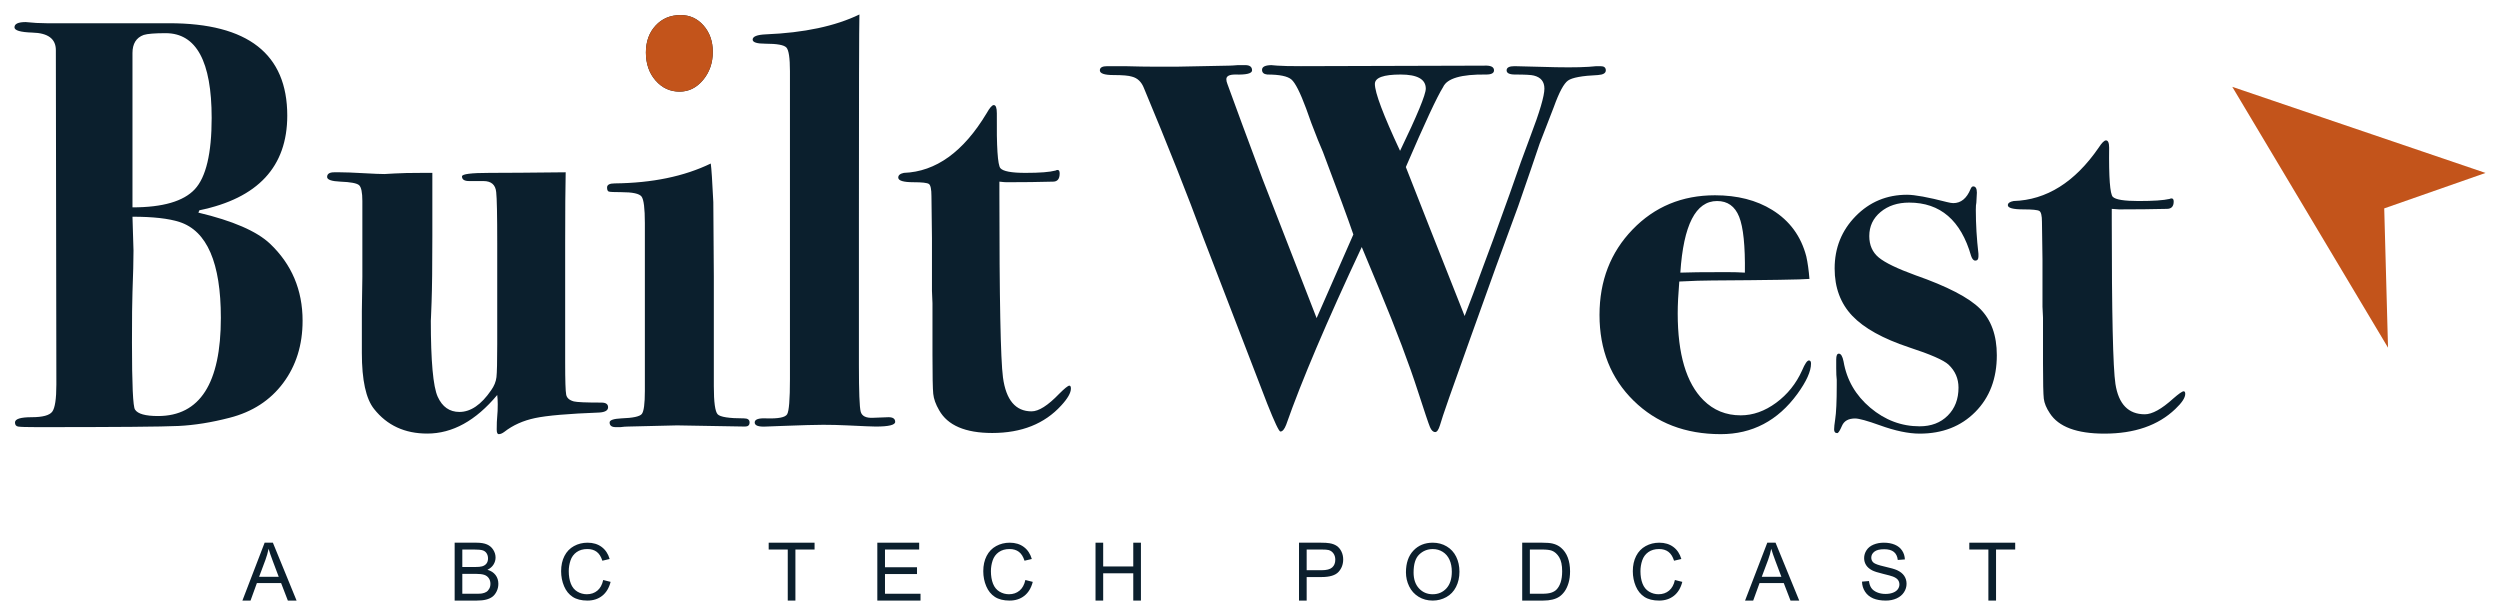
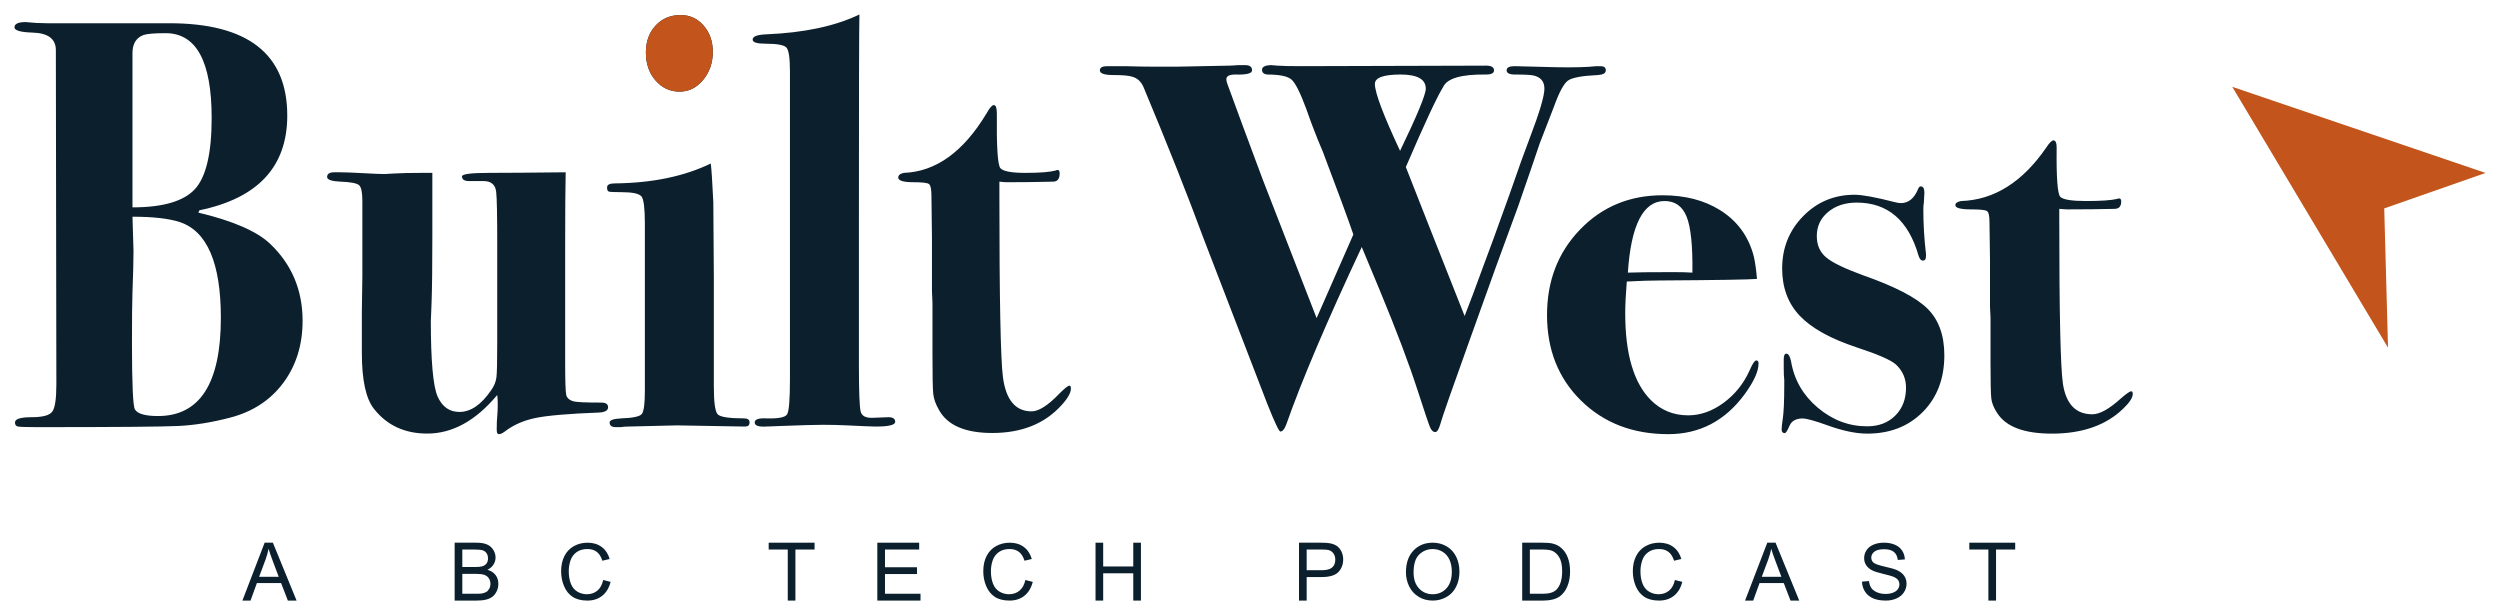
<svg xmlns="http://www.w3.org/2000/svg" width="691" height="170" viewBox="26 24 691 170" role="img">
  <path fill="#0B1F2D" transform="translate(30 28) scale(0.1411992 0.1615599)" d="M564.000 524.000Q564.000 586.000 526.000 630.500Q488.000 675.000 421.000 690.000Q368.000 702.000 321.000 704.000Q274.000 706.000 45.000 706.000Q13.000 706.000 7.000 705.000Q1.000 704.000 1.000 698.000Q1.000 689.000 33.500 689.000Q66.000 689.000 74.000 679.500Q82.000 670.000 82.000 633.000L81.000 61.000Q81.000 32.000 35.000 31.000Q0.000 30.000 0.000 22.000Q0.000 13.000 22.000 13.000Q43.000 15.000 63.000 15.000L303.000 15.000Q534.000 15.000 534.000 173.000Q534.000 304.000 362.000 335.000L360.000 339.000Q461.000 360.000 500.000 392.000Q564.000 445.000 564.000 524.000ZM386.000 177.000Q386.000 32.000 296.000 32.000Q264.000 32.000 253.000 35.000Q231.000 42.000 231.000 66.000L231.000 330.000Q320.000 330.000 353.000 299.000Q386.000 268.000 386.000 177.000ZM404.000 519.000Q404.000 378.000 323.000 355.000Q291.000 346.000 231.000 346.000L233.000 404.000Q233.000 429.000 231.000 475.000Q230.000 498.000 230.000 561.000Q230.000 669.000 236.000 676.000Q244.000 687.000 281.000 687.000Q404.000 687.000 404.000 519.000ZM1162.000 672.000Q1162.000 680.000 1145.000 681.000Q1054.000 684.000 1019.000 690.500Q984.000 697.000 959.000 714.000Q953.000 718.000 948.000 718.000Q944.000 718.000 944.000 710.000Q944.000 696.000 945.000 687.500Q946.000 679.000 946.000 667.000Q946.000 658.000 945.000 651.000Q882.000 717.000 808.000 717.000Q742.000 717.000 704.000 675.000Q680.000 649.000 680.000 579.000L680.000 508.000Q680.000 496.000 681.000 449.000Q681.000 402.000 681.000 319.000Q681.000 297.000 674.500 292.000Q668.000 287.000 638.000 286.000Q612.000 285.000 612.000 278.000Q612.000 270.000 626.000 270.000L637.000 270.000Q652.000 270.000 682.500 271.500Q713.000 273.000 724.000 273.000Q726.000 273.000 744.500 272.000Q763.000 271.000 799.000 271.000L818.000 271.000L818.000 379.000Q818.000 456.000 816.500 492.000Q815.000 528.000 815.000 523.000Q815.000 628.000 828.500 654.000Q842.000 680.000 871.000 680.000Q904.000 680.000 933.000 643.000Q942.000 632.000 943.500 620.500Q945.000 609.000 945.000 564.000L945.000 392.000Q945.000 319.000 943.000 304.000Q941.000 285.000 918.000 285.000L890.000 285.000Q876.000 285.000 876.000 277.000Q876.000 271.000 930.000 271.000Q977.000 271.000 1079.000 270.000Q1078.000 308.000 1078.000 392.000L1078.000 595.000Q1078.000 642.000 1080.000 650.500Q1082.000 659.000 1095.000 662.000Q1104.000 664.000 1149.000 664.000Q1162.000 664.000 1162.000 672.000ZM1367.000 64.000Q1367.000 92.000 1348.000 112.000Q1329.000 132.000 1302.000 132.000Q1274.000 132.000 1255.000 113.000Q1236.000 94.000 1236.000 65.000Q1236.000 37.000 1255.000 19.000Q1274.000 1.000 1304.000 1.000Q1331.000 1.000 1349.000 19.000Q1367.000 37.000 1367.000 64.000ZM1439.000 698.000Q1439.000 705.000 1430.000 705.000L1297.000 703.000L1201.000 705.000Q1195.000 705.000 1186.000 706.000Q1178.000 706.000 1177.000 706.000Q1165.000 706.000 1165.000 698.000Q1165.000 692.000 1188.000 691.000Q1222.000 690.000 1228.000 683.500Q1234.000 677.000 1234.000 644.000L1234.000 357.000Q1234.000 319.000 1227.500 311.500Q1221.000 304.000 1188.000 304.000Q1167.000 304.000 1163.500 303.000Q1160.000 302.000 1160.000 296.000Q1160.000 289.000 1175.000 289.000Q1285.000 288.000 1363.000 255.000Q1365.000 267.000 1368.000 321.000L1369.000 448.000L1369.000 636.000Q1369.000 677.000 1376.500 684.000Q1384.000 691.000 1428.000 691.000Q1439.000 691.000 1439.000 698.000ZM1724.000 697.000Q1724.000 705.000 1686.000 705.000Q1677.000 705.000 1630.000 703.000Q1606.000 702.000 1583.000 702.000Q1561.000 702.000 1501.000 704.000L1471.000 705.000Q1449.000 706.000 1449.000 698.000Q1449.000 690.000 1472.000 691.000Q1507.000 692.000 1512.500 684.000Q1518.000 676.000 1518.000 624.000L1518.000 97.000Q1518.000 63.000 1511.000 56.500Q1504.000 50.000 1470.000 50.000Q1445.000 50.000 1445.000 43.000Q1445.000 35.000 1471.000 34.000Q1583.000 30.000 1654.000 0.000Q1653.000 30.000 1653.000 351.000L1653.000 600.000Q1653.000 668.000 1656.500 679.500Q1660.000 691.000 1681.000 690.000L1711.000 689.000Q1724.000 689.000 1724.000 697.000ZM2068.000 640.000Q2068.000 651.000 2049.000 669.000Q2000.000 716.000 1914.000 716.000Q1835.000 716.000 1810.000 677.000Q1800.000 662.000 1798.500 649.000Q1797.000 636.000 1797.000 582.000L1797.000 534.000Q1797.000 515.000 1797.000 494.000Q1796.000 473.000 1796.000 473.000L1796.000 383.000L1795.000 311.000Q1795.000 293.000 1790.000 290.000Q1785.000 287.000 1760.000 287.000Q1730.000 287.000 1730.000 279.000Q1730.000 273.000 1741.000 271.000Q1835.000 268.000 1903.000 169.000Q1912.000 155.000 1917.000 155.000Q1923.000 155.000 1923.000 169.000Q1922.000 255.000 1930.000 263.000Q1938.000 271.000 1979.000 271.000Q2021.000 271.000 2038.000 267.000Q2040.000 266.000 2042.000 266.000Q2046.000 266.000 2046.000 272.000Q2046.000 286.000 2033.000 286.000Q1992.000 287.000 1942.000 287.000Q1938.000 287.000 1928.000 286.000L1928.000 307.000Q1928.000 575.000 1935.000 621.000Q1944.000 679.000 1991.000 679.000Q2012.000 679.000 2045.000 649.000Q2061.000 635.000 2065.000 635.000Q2068.000 635.000 2068.000 640.000Z" />
-   <path fill="#0B1F2D" transform="translate(330 42) scale(0.1450677 0.1444759)" d="M964.000 10.000Q964.000 18.000 949.000 19.000Q904.000 21.000 892.000 29.500Q880.000 38.000 865.000 80.000Q856.000 103.000 838.000 150.000Q825.000 189.000 797.000 270.000Q783.000 308.000 755.000 385.000L706.000 522.000Q654.000 667.000 648.000 689.000Q644.000 702.000 639.000 702.000Q633.000 702.000 629.000 692.500Q625.000 683.000 606.000 624.000Q581.000 546.000 533.000 430.000L499.000 348.000Q399.000 562.000 355.000 688.000Q350.000 701.000 344.000 701.000Q340.000 701.000 319.000 648.000L197.000 330.000Q153.000 210.000 84.000 44.000Q77.000 26.000 61.000 22.000Q52.000 19.000 26.000 19.000Q0.000 19.000 0.000 10.000Q0.000 2.000 14.000 2.000Q13.000 2.000 47.000 2.000Q82.000 3.000 107.000 3.000L145.000 3.000L246.000 1.000Q251.000 1.000 263.000 0.000Q273.000 0.000 277.000 0.000Q290.000 0.000 290.000 10.000Q290.000 19.000 258.000 18.000Q241.000 18.000 241.000 27.000Q241.000 31.000 243.000 36.000Q265.000 97.000 310.000 218.000L413.000 484.000L483.000 324.000Q468.000 280.000 425.000 166.000Q417.000 148.000 403.000 111.000Q400.000 102.000 393.000 83.000Q376.000 37.000 365.000 27.500Q354.000 18.000 319.000 18.000Q309.000 17.000 309.000 9.000Q309.000 0.000 328.000 0.000Q325.000 0.000 338.500 1.000Q352.000 2.000 383.000 2.000L732.000 1.000Q751.000 0.000 751.000 10.000Q751.000 18.000 736.000 18.000Q665.000 17.000 654.000 42.000Q637.000 69.000 583.000 195.000Q618.000 285.000 695.000 480.000Q711.000 439.000 729.000 389.000Q745.000 347.000 781.000 246.000Q804.000 179.000 820.000 137.000Q847.000 66.000 847.000 45.000Q847.000 25.000 827.000 20.000Q820.000 18.000 791.000 18.000Q775.000 18.000 775.000 10.000Q775.000 2.000 790.000 2.000L869.000 4.000Q920.000 5.000 946.000 2.000L954.000 2.000Q964.000 2.000 964.000 10.000ZM621.000 45.000Q621.000 18.000 573.000 18.000Q524.000 18.000 524.000 36.000Q524.000 61.000 572.000 164.000Q621.000 62.000 621.000 45.000ZM1355.000 571.000Q1355.000 593.000 1329.000 629.000Q1273.000 706.000 1183.000 706.000Q1082.000 706.000 1017.000 642.000Q952.000 578.000 952.000 478.000Q952.000 380.000 1015.000 314.500Q1078.000 249.000 1172.000 249.000Q1236.000 249.000 1281.000 277.000Q1331.000 308.000 1346.000 366.000Q1350.000 384.000 1352.000 409.000Q1329.000 411.000 1167.000 412.000Q1142.000 412.000 1104.000 414.000Q1101.000 450.000 1101.000 475.000Q1101.000 592.000 1150.000 641.000Q1179.000 670.000 1221.000 670.000Q1256.000 670.000 1288.500 646.000Q1321.000 622.000 1338.000 584.000Q1346.000 565.000 1351.000 565.000Q1355.000 565.000 1355.000 571.000ZM1229.000 397.000Q1230.000 320.000 1218.000 290.000Q1206.000 260.000 1176.000 260.000Q1115.000 260.000 1106.000 397.000Q1127.000 396.000 1194.000 396.000Q1214.000 396.000 1229.000 397.000ZM1709.000 555.000Q1709.000 622.000 1668.000 663.500Q1627.000 705.000 1562.000 705.000Q1530.000 705.000 1486.000 689.000Q1450.000 676.000 1439.000 676.000Q1420.000 676.000 1414.000 690.000Q1408.000 704.000 1405.000 704.000Q1399.000 704.000 1399.000 697.000Q1399.000 691.000 1401.000 678.000Q1404.000 659.000 1404.000 612.000Q1404.000 610.000 1404.000 602.000Q1403.000 594.000 1403.000 580.000L1403.000 563.000Q1403.000 552.000 1408.000 552.000Q1414.000 552.000 1417.000 567.000Q1426.000 620.000 1468.000 655.500Q1510.000 691.000 1562.000 691.000Q1595.000 691.000 1615.500 670.500Q1636.000 650.000 1636.000 617.000Q1636.000 591.000 1617.000 573.000Q1603.000 560.000 1542.000 540.000Q1467.000 515.000 1433.500 479.500Q1400.000 444.000 1400.000 389.000Q1400.000 330.000 1440.000 289.000Q1480.000 248.000 1538.000 248.000Q1560.000 248.000 1614.000 262.000Q1622.000 264.000 1626.000 264.000Q1648.000 264.000 1659.000 237.000Q1661.000 232.000 1664.000 232.000Q1671.000 232.000 1671.000 244.000Q1671.000 244.000 1670.000 263.000Q1669.000 267.000 1669.000 277.000Q1669.000 318.000 1674.000 361.000L1674.000 366.000Q1674.000 374.000 1668.000 374.000Q1663.000 374.000 1660.000 365.000Q1631.000 263.000 1542.000 263.000Q1509.000 263.000 1487.500 281.000Q1466.000 299.000 1466.000 327.000Q1466.000 353.000 1484.000 368.000Q1502.000 383.000 1554.000 402.000Q1645.000 434.000 1677.000 466.000Q1709.000 498.000 1709.000 555.000ZM2068.000 629.000Q2068.000 640.000 2049.000 658.000Q2000.000 705.000 1914.000 705.000Q1835.000 705.000 1810.000 666.000Q1800.000 651.000 1798.500 638.000Q1797.000 625.000 1797.000 571.000L1797.000 523.000Q1797.000 504.000 1797.000 483.000Q1796.000 462.000 1796.000 462.000L1796.000 372.000L1795.000 300.000Q1795.000 282.000 1790.000 279.000Q1785.000 276.000 1760.000 276.000Q1730.000 276.000 1730.000 268.000Q1730.000 262.000 1741.000 260.000Q1835.000 257.000 1903.000 158.000Q1912.000 144.000 1917.000 144.000Q1923.000 144.000 1923.000 158.000Q1922.000 244.000 1930.000 252.000Q1938.000 260.000 1979.000 260.000Q2021.000 260.000 2038.000 256.000Q2040.000 255.000 2042.000 255.000Q2046.000 255.000 2046.000 261.000Q2046.000 275.000 2033.000 275.000Q1992.000 276.000 1942.000 276.000Q1938.000 276.000 1928.000 275.000L1928.000 296.000Q1928.000 564.000 1935.000 610.000Q1944.000 668.000 1991.000 668.000Q2012.000 668.000 2045.000 638.000Q2061.000 624.000 2065.000 624.000Q2068.000 624.000 2068.000 629.000Z" />
+   <path fill="#0B1F2D" transform="translate(330 42) scale(0.1450677 0.1444759)" d="M964.000 10.000Q964.000 18.000 949.000 19.000Q904.000 21.000 892.000 29.500Q880.000 38.000 865.000 80.000Q856.000 103.000 838.000 150.000Q825.000 189.000 797.000 270.000Q783.000 308.000 755.000 385.000L706.000 522.000Q654.000 667.000 648.000 689.000Q644.000 702.000 639.000 702.000Q633.000 702.000 629.000 692.500Q625.000 683.000 606.000 624.000Q581.000 546.000 533.000 430.000L499.000 348.000Q399.000 562.000 355.000 688.000Q350.000 701.000 344.000 701.000Q340.000 701.000 319.000 648.000L197.000 330.000Q153.000 210.000 84.000 44.000Q77.000 26.000 61.000 22.000Q52.000 19.000 26.000 19.000Q0.000 19.000 0.000 10.000Q0.000 2.000 14.000 2.000Q13.000 2.000 47.000 2.000Q82.000 3.000 107.000 3.000L145.000 3.000L246.000 1.000Q251.000 1.000 263.000 0.000Q273.000 0.000 277.000 0.000Q290.000 0.000 290.000 10.000Q290.000 19.000 258.000 18.000Q241.000 18.000 241.000 27.000Q241.000 31.000 243.000 36.000Q265.000 97.000 310.000 218.000L413.000 484.000L483.000 324.000Q468.000 280.000 425.000 166.000Q417.000 148.000 403.000 111.000Q400.000 102.000 393.000 83.000Q376.000 37.000 365.000 27.500Q354.000 18.000 319.000 18.000Q309.000 17.000 309.000 9.000Q309.000 0.000 328.000 0.000Q325.000 0.000 338.500 1.000Q352.000 2.000 383.000 2.000L732.000 1.000Q751.000 0.000 751.000 10.000Q751.000 18.000 736.000 18.000Q665.000 17.000 654.000 42.000Q637.000 69.000 583.000 195.000Q618.000 285.000 695.000 480.000Q711.000 439.000 729.000 389.000Q745.000 347.000 781.000 246.000Q804.000 179.000 820.000 137.000Q847.000 66.000 847.000 45.000Q847.000 25.000 827.000 20.000Q820.000 18.000 791.000 18.000Q775.000 18.000 775.000 10.000Q775.000 2.000 790.000 2.000L869.000 4.000Q920.000 5.000 946.000 2.000L954.000 2.000Q964.000 2.000 964.000 10.000ZM621.000 45.000Q621.000 18.000 573.000 18.000Q524.000 18.000 524.000 36.000Q524.000 61.000 572.000 164.000Q621.000 62.000 621.000 45.000Z" />
+   <path fill="#0B1F2D" transform="translate(330 42) scale(0.1450677 0.1444759) translate(-100 0)" d="M1355.000 571.000Q1355.000 593.000 1329.000 629.000Q1273.000 706.000 1183.000 706.000Q1082.000 706.000 1017.000 642.000Q952.000 578.000 952.000 478.000Q952.000 380.000 1015.000 314.500Q1078.000 249.000 1172.000 249.000Q1236.000 249.000 1281.000 277.000Q1331.000 308.000 1346.000 366.000Q1350.000 384.000 1352.000 409.000Q1329.000 411.000 1167.000 412.000Q1142.000 412.000 1104.000 414.000Q1101.000 450.000 1101.000 475.000Q1101.000 592.000 1150.000 641.000Q1179.000 670.000 1221.000 670.000Q1256.000 670.000 1288.500 646.000Q1321.000 622.000 1338.000 584.000Q1346.000 565.000 1351.000 565.000Q1355.000 565.000 1355.000 571.000ZM1229.000 397.000Q1230.000 320.000 1218.000 290.000Q1206.000 260.000 1176.000 260.000Q1115.000 260.000 1106.000 397.000Q1127.000 396.000 1194.000 396.000Q1214.000 396.000 1229.000 397.000ZM1709.000 555.000Q1709.000 622.000 1668.000 663.500Q1627.000 705.000 1562.000 705.000Q1530.000 705.000 1486.000 689.000Q1450.000 676.000 1439.000 676.000Q1420.000 676.000 1414.000 690.000Q1408.000 704.000 1405.000 704.000Q1399.000 704.000 1399.000 697.000Q1399.000 691.000 1401.000 678.000Q1404.000 659.000 1404.000 612.000Q1404.000 610.000 1404.000 602.000Q1403.000 594.000 1403.000 580.000L1403.000 563.000Q1403.000 552.000 1408.000 552.000Q1414.000 552.000 1417.000 567.000Q1426.000 620.000 1468.000 655.500Q1510.000 691.000 1562.000 691.000Q1595.000 691.000 1615.500 670.500Q1636.000 650.000 1636.000 617.000Q1636.000 591.000 1617.000 573.000Q1603.000 560.000 1542.000 540.000Q1467.000 515.000 1433.500 479.500Q1400.000 444.000 1400.000 389.000Q1400.000 330.000 1440.000 289.000Q1480.000 248.000 1538.000 248.000Q1560.000 248.000 1614.000 262.000Q1622.000 264.000 1626.000 264.000Q1648.000 264.000 1659.000 237.000Q1661.000 232.000 1664.000 232.000Q1671.000 232.000 1671.000 244.000Q1671.000 244.000 1670.000 263.000Q1669.000 267.000 1669.000 277.000Q1669.000 318.000 1674.000 361.000L1674.000 366.000Q1674.000 374.000 1668.000 374.000Q1663.000 374.000 1660.000 365.000Q1631.000 263.000 1542.000 263.000Q1509.000 263.000 1487.500 281.000Q1466.000 299.000 1466.000 327.000Q1466.000 353.000 1484.000 368.000Q1502.000 383.000 1554.000 402.000Q1645.000 434.000 1677.000 466.000Q1709.000 498.000 1709.000 555.000ZM2068.000 629.000Q2068.000 640.000 2049.000 658.000Q2000.000 705.000 1914.000 705.000Q1835.000 705.000 1810.000 666.000Q1800.000 651.000 1798.500 638.000Q1797.000 625.000 1797.000 571.000L1797.000 523.000Q1797.000 504.000 1797.000 483.000Q1796.000 462.000 1796.000 462.000L1796.000 372.000L1795.000 300.000Q1795.000 282.000 1790.000 279.000Q1785.000 276.000 1760.000 276.000Q1730.000 276.000 1730.000 268.000Q1730.000 262.000 1741.000 260.000Q1835.000 257.000 1903.000 158.000Q1912.000 144.000 1917.000 144.000Q1923.000 144.000 1923.000 158.000Q1922.000 244.000 1930.000 252.000Q1938.000 260.000 1979.000 260.000Q2021.000 260.000 2038.000 256.000Q2040.000 255.000 2042.000 255.000Q2046.000 255.000 2046.000 261.000Q2046.000 275.000 2033.000 275.000Q1992.000 276.000 1942.000 276.000Q1938.000 276.000 1928.000 275.000L1928.000 296.000Q1928.000 564.000 1935.000 610.000Q1944.000 668.000 1991.000 668.000Q2012.000 668.000 2045.000 638.000Q2061.000 624.000 2065.000 624.000Q2068.000 624.000 2068.000 629.000Z" />
  <path fill="#C3541B" d="M643 48l70 23.8l-28.0 9.8l1.05 38.5Z" />
  <g transform="translate(-12 0)">
    <path id="orange-i-dot" fill="#C3541B" d="M235.019 38.34Q235.019 42.864 232.337 46.095Q229.654 49.326 225.841 49.326Q221.888 49.326 219.205 46.256Q216.522 43.187 216.522 38.501Q216.522 33.978 219.205 31.07Q221.888 28.162 226.124 28.162Q229.936 28.162 232.478 31.07Q235.019 33.978 235.019 38.34Z" />
  </g>
  <path fill="#0B1F2D" transform="translate(93 174) scale(0.02235198 0.02235198)" d="M0.000 715.820L274.902 0.000L376.953 0.000L669.922 715.820L562.012 715.820L478.516 499.023L179.199 499.023L100.586 715.820ZM206.543 421.875L449.219 421.875L374.512 223.633Q340.332 133.301 323.730 75.195Q310.059 144.043 285.156 211.914Z" />
  <path fill="#0B1F2D" transform="translate(151.6661 174) scale(0.02235198 0.02235198)" d="M0.000 715.820L0.000 0.000L268.555 0.000Q350.586 0.000 400.146 21.729Q449.707 43.457 477.783 88.623Q505.859 133.789 505.859 183.105Q505.859 229.004 480.957 269.531Q456.055 310.059 405.762 334.961Q470.703 354.004 505.615 399.902Q540.527 445.801 540.527 508.301Q540.527 558.594 519.287 601.807Q498.047 645.020 466.797 668.457Q435.547 691.895 388.428 703.857Q341.309 715.820 272.949 715.820ZM94.727 300.781L249.512 300.781Q312.500 300.781 339.844 292.480Q375.977 281.738 394.287 256.836Q412.598 231.934 412.598 194.336Q412.598 158.691 395.508 131.592Q378.418 104.492 346.680 94.482Q314.941 84.473 237.793 84.473L94.727 84.473ZM94.727 631.348L272.949 631.348Q318.848 631.348 337.402 627.930Q370.117 622.070 392.090 608.398Q414.062 594.727 428.223 568.604Q442.383 542.480 442.383 508.301Q442.383 468.262 421.875 438.721Q401.367 409.180 364.990 397.217Q328.613 385.254 260.254 385.254L94.727 385.254Z" />
  <path fill="#0B1F2D" transform="translate(181.0939 174) scale(0.02161478 0.02161478)" d="M538.086 477.051L632.812 500.977Q603.027 617.676 525.635 678.955Q448.242 740.234 336.426 740.234Q220.703 740.234 148.193 693.115Q75.684 645.996 37.842 556.641Q0.000 467.285 0.000 364.746Q0.000 252.930 42.725 169.678Q85.449 86.426 164.307 43.213Q243.164 0.000 337.891 0.000Q445.312 0.000 518.555 54.688Q591.797 109.375 620.605 208.496L527.344 230.469Q502.441 152.344 455.078 116.699Q407.715 81.055 335.938 81.055Q253.418 81.055 197.998 120.605Q142.578 160.156 120.117 226.807Q97.656 293.457 97.656 364.258Q97.656 455.566 124.268 523.682Q150.879 591.797 207.031 625.488Q263.184 659.180 328.613 659.180Q408.203 659.180 463.379 613.281Q518.555 567.383 538.086 477.051Z" />
  <path fill="#0B1F2D" transform="translate(238.464 174) scale(0.02235198 0.02235198)" d="M235.840 715.820L235.840 84.473L0.000 84.473L0.000 0.000L567.383 0.000L567.383 84.473L330.566 84.473L330.566 715.820Z" />
  <path fill="#0B1F2D" transform="translate(268.4921 174) scale(0.02235198 0.02235198)" d="M0.000 715.820L0.000 0.000L517.578 0.000L517.578 84.473L94.727 84.473L94.727 303.711L490.723 303.711L490.723 387.695L94.727 387.695L94.727 631.348L534.180 631.348L534.180 715.820Z" />
  <path fill="#0B1F2D" transform="translate(297.7781 174) scale(0.02161478 0.02161478)" d="M538.086 477.051L632.812 500.977Q603.027 617.676 525.635 678.955Q448.242 740.234 336.426 740.234Q220.703 740.234 148.193 693.115Q75.684 645.996 37.842 556.641Q0.000 467.285 0.000 364.746Q0.000 252.930 42.725 169.678Q85.449 86.426 164.307 43.213Q243.164 0.000 337.891 0.000Q445.312 0.000 518.555 54.688Q591.797 109.375 620.605 208.496L527.344 230.469Q502.441 152.344 455.078 116.699Q407.715 81.055 335.938 81.055Q253.418 81.055 197.998 120.605Q142.578 160.156 120.117 226.807Q97.656 293.457 97.656 364.258Q97.656 455.566 124.268 523.682Q150.879 591.797 207.031 625.488Q263.184 659.180 328.613 659.180Q408.203 659.180 463.379 613.281Q518.555 567.383 538.086 477.051Z" />
  <path fill="#0B1F2D" transform="translate(328.8022 174) scale(0.02235198 0.02235198)" d="M0.000 715.820L0.000 0.000L94.727 0.000L94.727 293.945L466.797 293.945L466.797 0.000L561.523 0.000L561.523 715.820L466.797 715.820L466.797 378.418L94.727 378.418L94.727 715.820Z" />
  <path fill="#0B1F2D" transform="translate(385.0454 174) scale(0.02235198 0.02235198)" d="M0.000 715.820L0.000 0.000L270.020 0.000Q341.309 0.000 378.906 6.836Q431.641 15.625 467.285 40.283Q502.930 64.941 524.658 109.375Q546.387 153.809 546.387 207.031Q546.387 298.340 488.281 361.572Q430.176 424.805 278.320 424.805L94.727 424.805L94.727 715.820ZM94.727 340.332L279.785 340.332Q371.582 340.332 410.156 306.152Q448.730 271.973 448.730 209.961Q448.730 165.039 426.025 133.057Q403.320 101.074 366.211 90.820Q342.285 84.473 277.832 84.473L94.727 84.473Z" />
  <path fill="#0B1F2D" transform="translate(414.6042 174) scale(0.02160053 0.02160053)" d="M0.000 379.883Q0.000 201.660 95.703 100.830Q191.406 0.000 342.773 0.000Q441.895 0.000 521.484 47.363Q601.074 94.727 642.822 179.443Q684.570 264.160 684.570 371.582Q684.570 480.469 640.625 566.406Q596.680 652.344 516.113 696.533Q435.547 740.723 342.285 740.723Q241.211 740.723 161.621 691.895Q82.031 643.066 41.016 558.594Q0.000 474.121 0.000 379.883ZM97.656 381.348Q97.656 510.742 167.236 585.205Q236.816 659.668 341.797 659.668Q448.730 659.668 517.822 584.473Q586.914 509.277 586.914 371.094Q586.914 283.691 557.373 218.506Q527.832 153.320 470.947 117.432Q414.062 81.543 343.262 81.543Q242.676 81.543 170.166 150.635Q97.656 219.727 97.656 381.348Z" />
  <path fill="#0B1F2D" transform="translate(446.7373 174) scale(0.02235198 0.02235198)" d="M0.000 715.820L0.000 0.000L246.582 0.000Q330.078 0.000 374.023 10.254Q435.547 24.414 479.004 61.523Q535.645 109.375 563.721 183.838Q591.797 258.301 591.797 354.004Q591.797 435.547 572.754 498.535Q553.711 561.523 523.926 602.783Q494.141 644.043 458.740 667.725Q423.340 691.406 373.291 703.613Q323.242 715.820 258.301 715.820ZM94.727 631.348L247.559 631.348Q318.359 631.348 358.643 618.164Q398.926 604.980 422.852 581.055Q456.543 547.363 475.342 490.479Q494.141 433.594 494.141 352.539Q494.141 240.234 457.275 179.932Q420.410 119.629 367.676 99.121Q329.590 84.473 245.117 84.473L94.727 84.473Z" />
  <path fill="#0B1F2D" transform="translate(477.3111 174) scale(0.02161478 0.02161478)" d="M538.086 477.051L632.812 500.977Q603.027 617.676 525.635 678.955Q448.242 740.234 336.426 740.234Q220.703 740.234 148.193 693.115Q75.684 645.996 37.842 556.641Q0.000 467.285 0.000 364.746Q0.000 252.930 42.725 169.678Q85.449 86.426 164.307 43.213Q243.164 0.000 337.891 0.000Q445.312 0.000 518.555 54.688Q591.797 109.375 620.605 208.496L527.344 230.469Q502.441 152.344 455.078 116.699Q407.715 81.055 335.938 81.055Q253.418 81.055 197.998 120.605Q142.578 160.156 120.117 226.807Q97.656 293.457 97.656 364.258Q97.656 455.566 124.268 523.682Q150.879 591.797 207.031 625.488Q263.184 659.180 328.613 659.180Q408.203 659.180 463.379 613.281Q518.555 567.383 538.086 477.051Z" />
  <path fill="#0B1F2D" transform="translate(508.3352 174) scale(0.02235198 0.02235198)" d="M0.000 715.820L274.902 0.000L376.953 0.000L669.922 715.820L562.012 715.820L478.516 499.023L179.199 499.023L100.586 715.820ZM206.543 421.875L449.219 421.875L374.512 223.633Q340.332 133.301 323.730 75.195Q310.059 144.043 285.156 211.914Z" />
  <path fill="#0B1F2D" transform="translate(540.6553 174) scale(0.02161478 0.02161478)" d="M0.000 498.047L89.355 490.234Q95.703 543.945 118.896 578.369Q142.090 612.793 190.918 634.033Q239.746 655.273 300.781 655.273Q354.980 655.273 396.484 639.160Q437.988 623.047 458.252 594.971Q478.516 566.895 478.516 533.691Q478.516 500.000 458.984 474.854Q439.453 449.707 394.531 432.617Q365.723 421.387 267.090 397.705Q168.457 374.023 128.906 353.027Q77.637 326.172 52.490 286.377Q27.344 246.582 27.344 197.266Q27.344 143.066 58.105 95.947Q88.867 48.828 147.949 24.414Q207.031 0.000 279.297 0.000Q358.887 0.000 419.678 25.635Q480.469 51.270 513.184 101.074Q545.898 150.879 548.340 213.867L457.520 220.703Q450.195 152.832 407.959 118.164Q365.723 83.496 283.203 83.496Q197.266 83.496 157.959 114.990Q118.652 146.484 118.652 190.918Q118.652 229.492 146.484 254.395Q173.828 279.297 289.307 305.420Q404.785 331.543 447.754 351.074Q510.254 379.883 540.039 424.072Q569.824 468.262 569.824 525.879Q569.824 583.008 537.109 633.545Q504.395 684.082 443.115 712.158Q381.836 740.234 305.176 740.234Q208.008 740.234 142.334 711.914Q76.660 683.594 39.307 626.709Q1.953 569.824 0.000 498.047Z" />
  <path fill="#0B1F2D" transform="translate(570.3179 174) scale(0.02235198 0.02235198)" d="M235.840 715.820L235.840 84.473L0.000 84.473L0.000 0.000L567.383 0.000L567.383 84.473L330.566 84.473L330.566 715.820Z" />
</svg>
